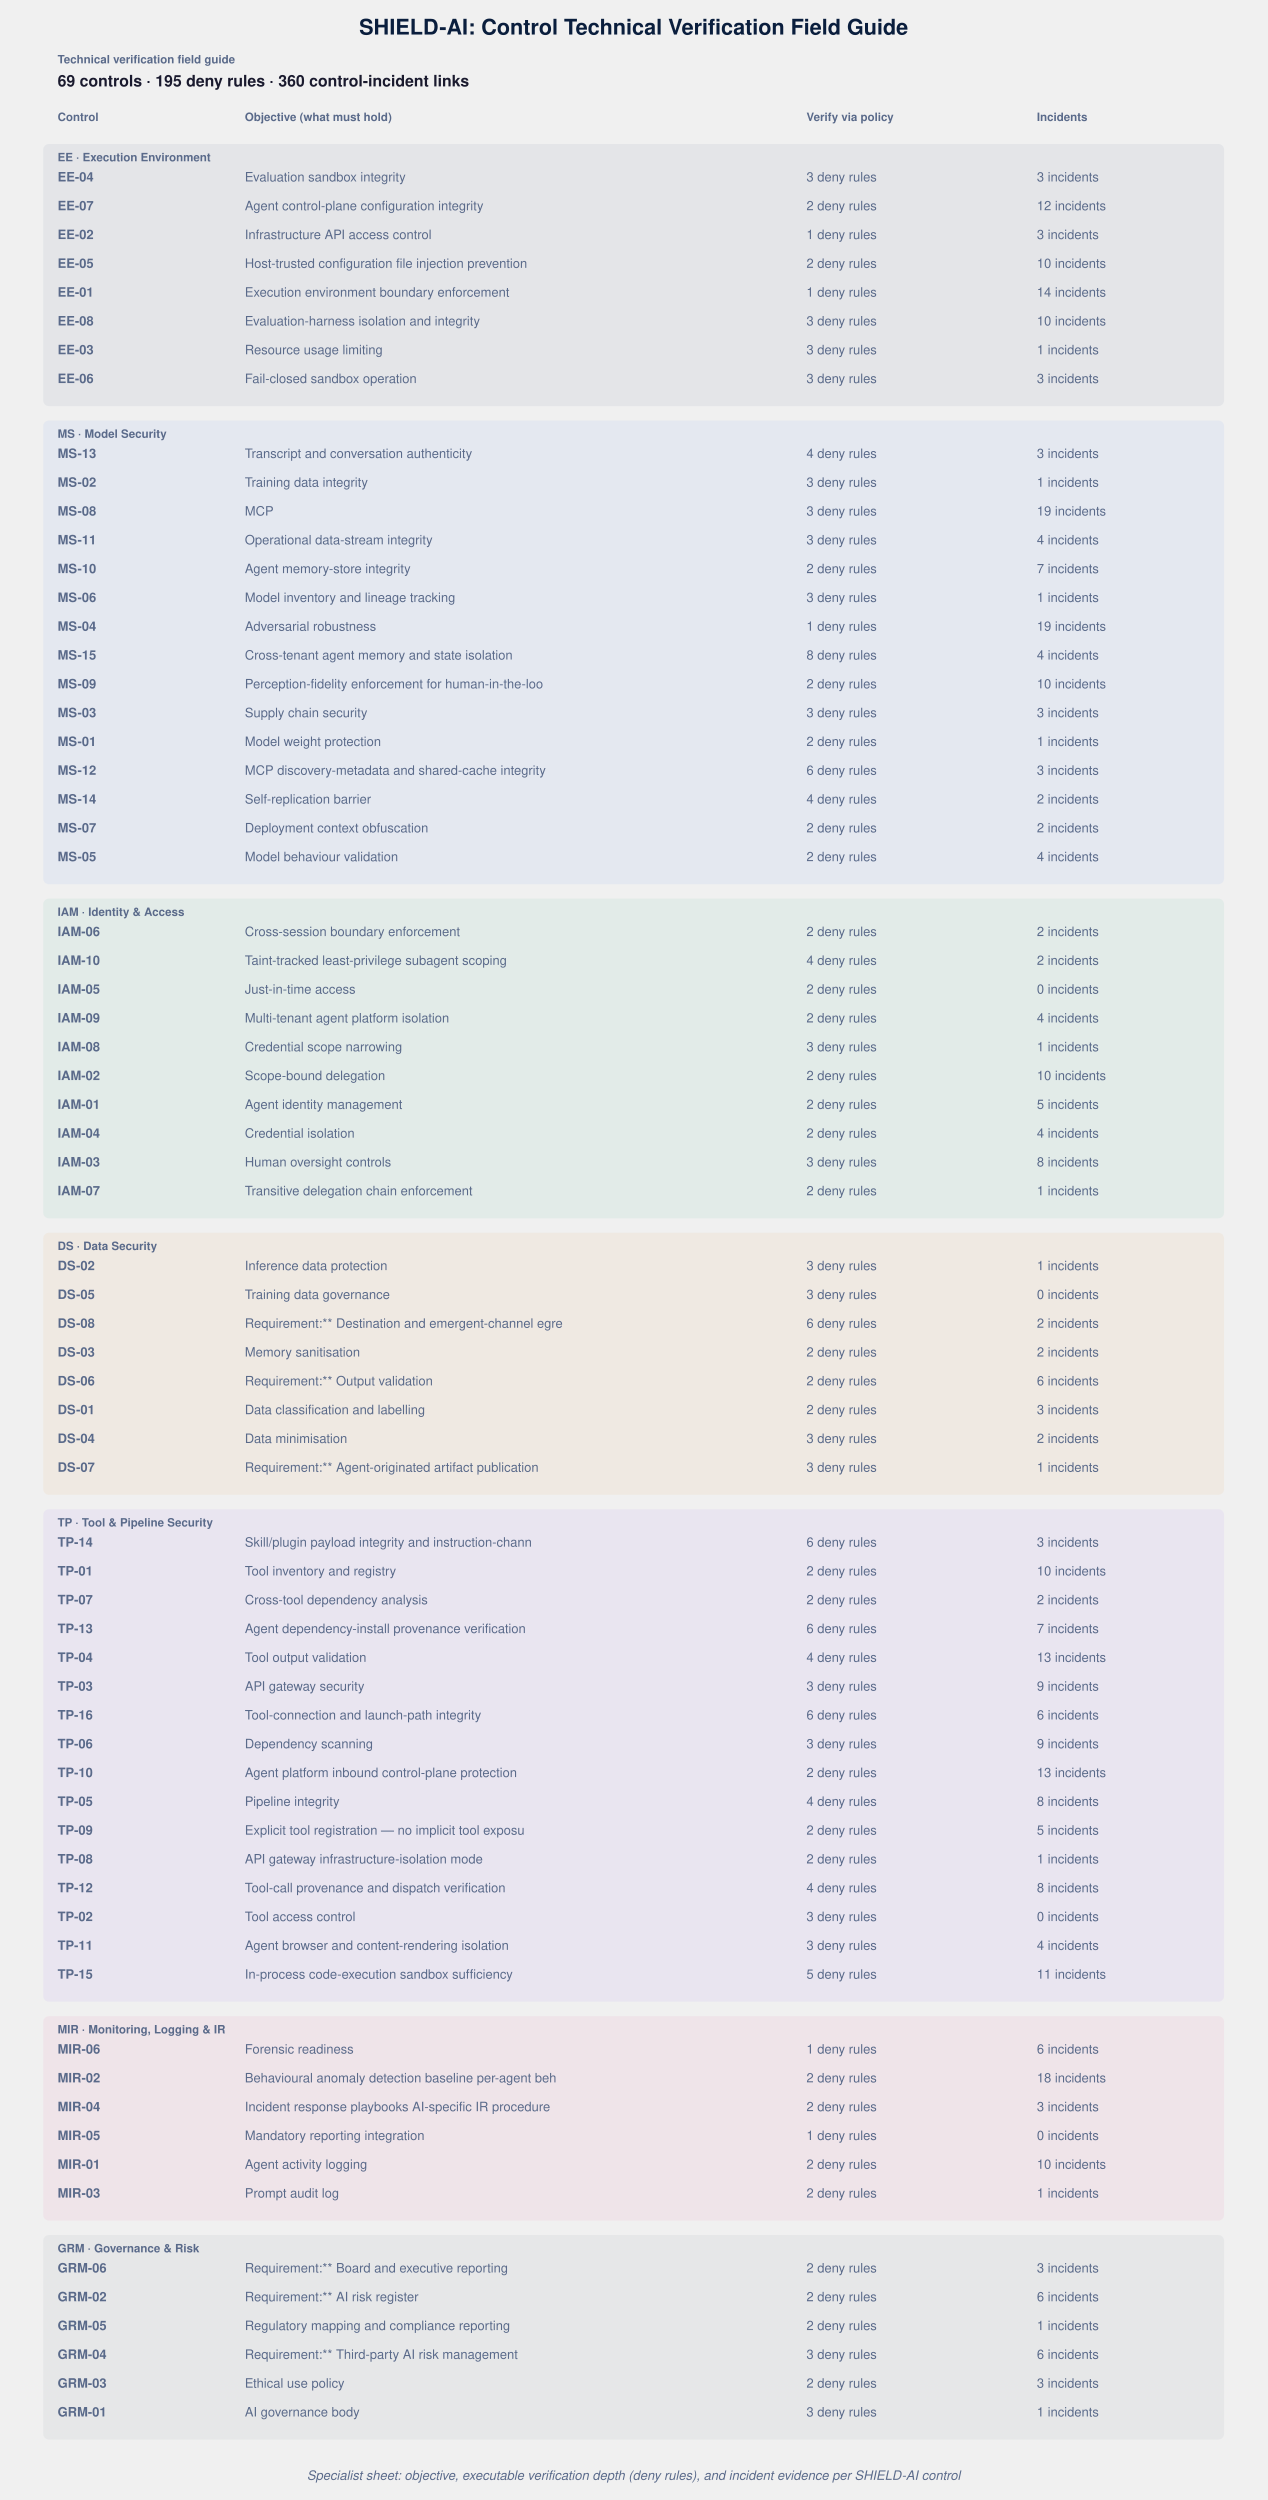
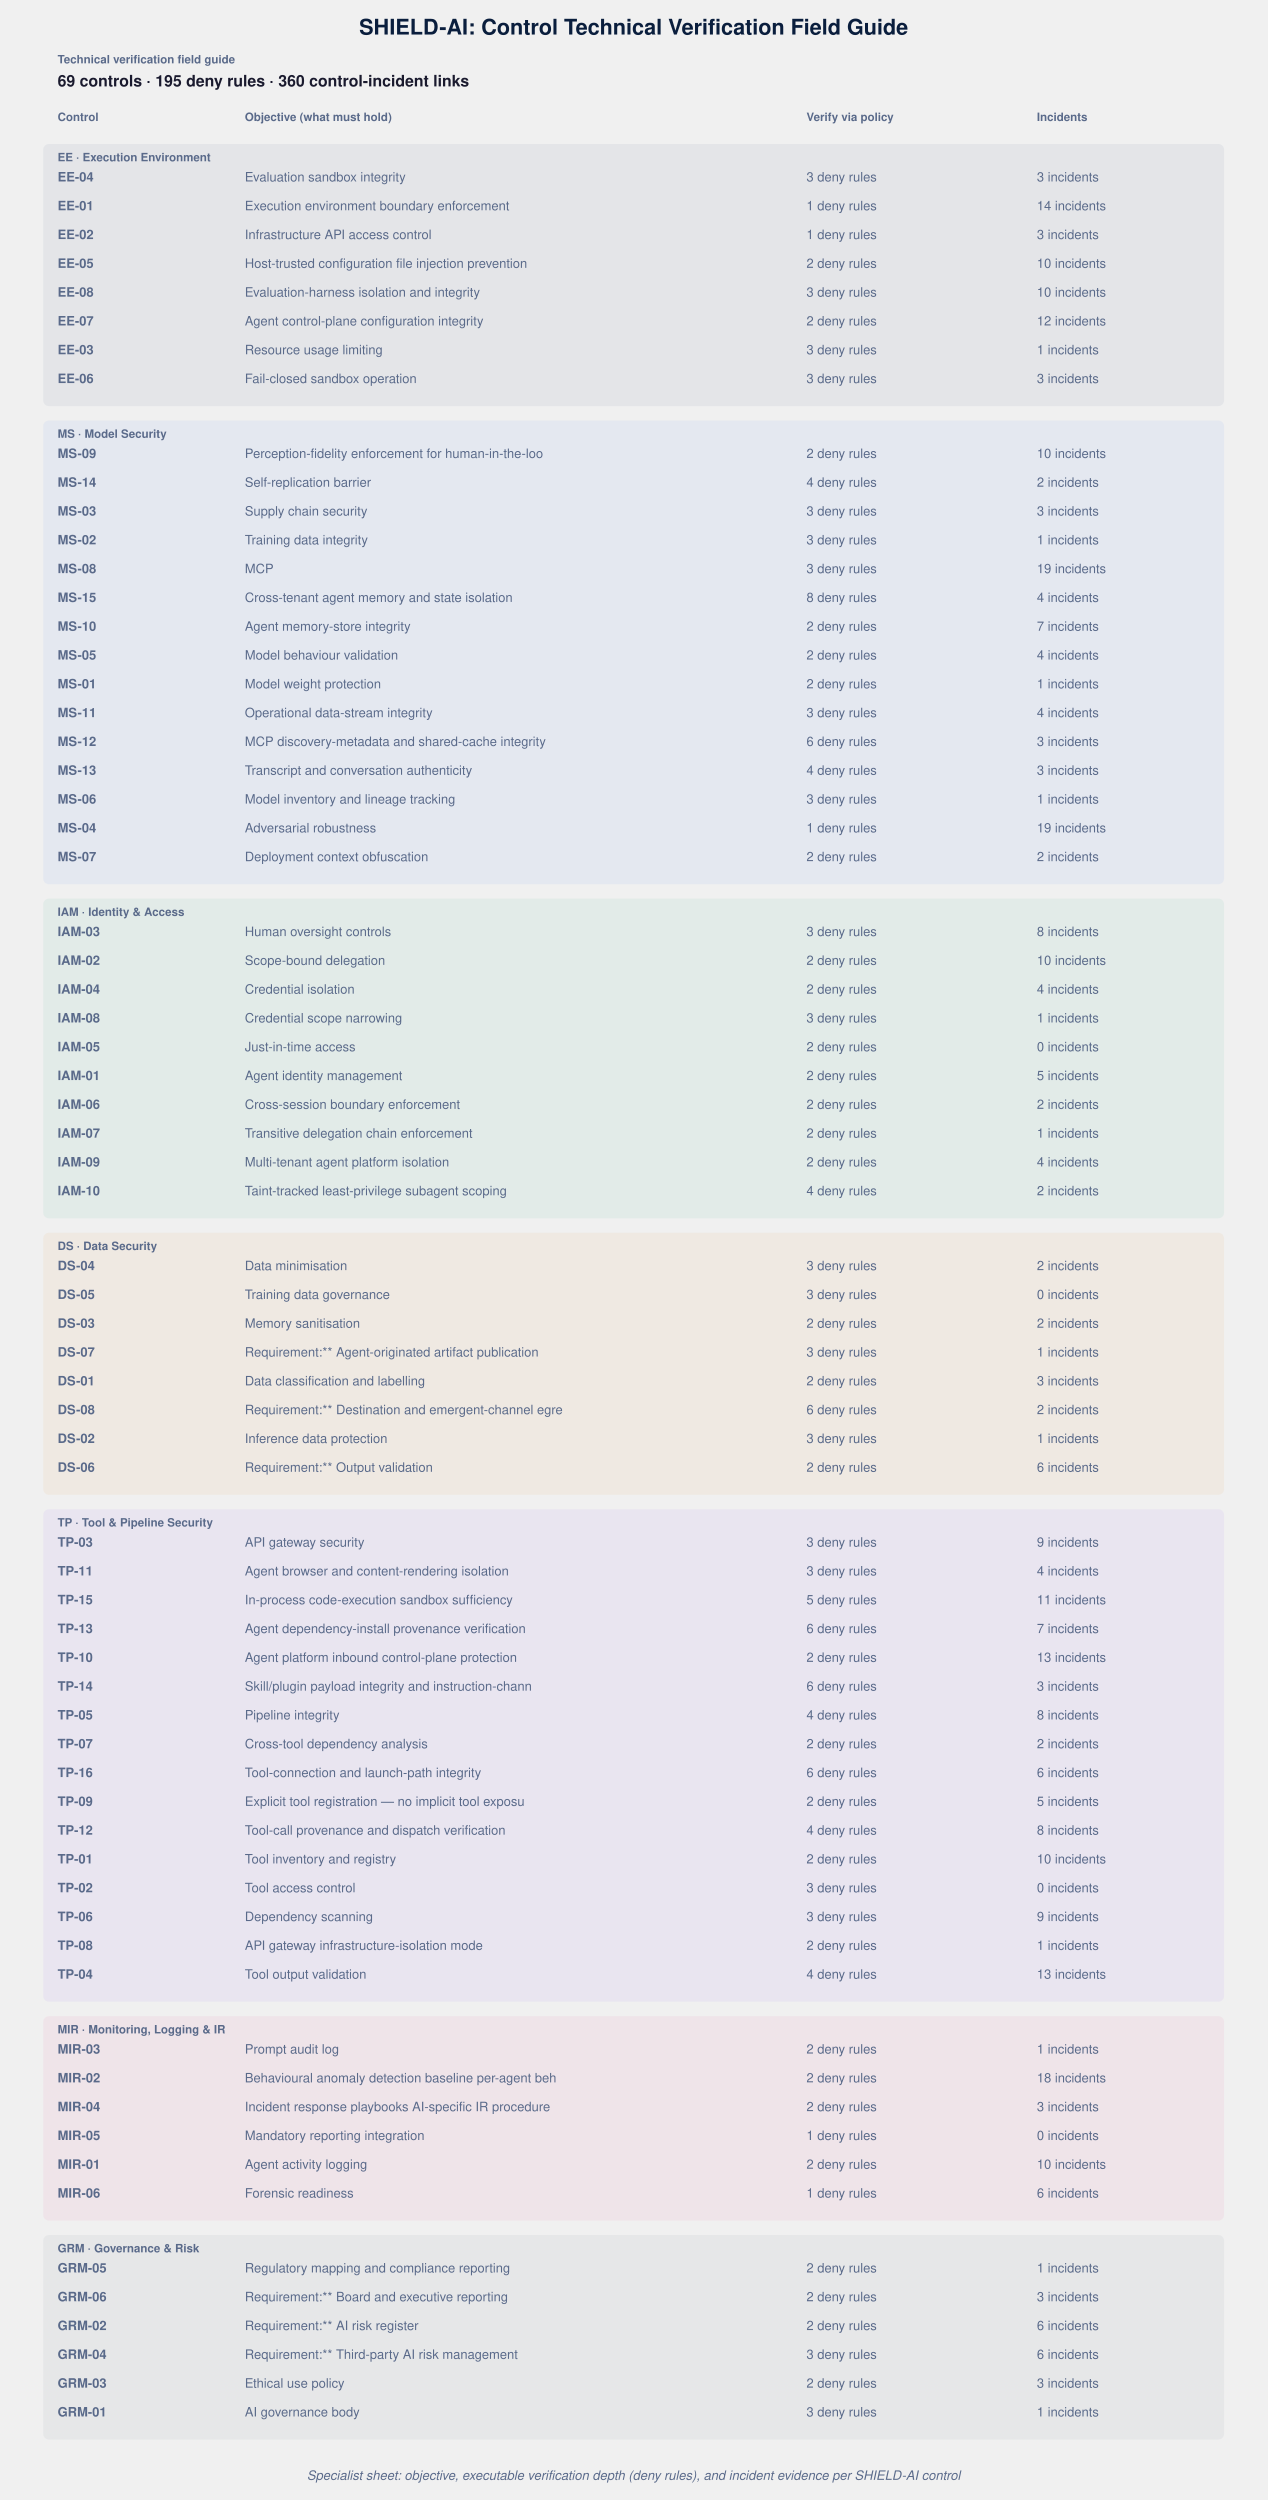
<svg xmlns="http://www.w3.org/2000/svg" viewBox="0 0 880 1736" width="100%" height="100%">
  <style>
    text { font-family: 'Helvetica Neue', Helvetica, Arial, sans-serif; }
    .title { font-size: 15px; font-weight: bold; fill: #0a1e3d; }
    .label { font-size: 11px; fill: #1a1a2e; }
    .sm { font-size: 9px; fill: #5a6a8a; }
    .cap { font-size: 8px; font-weight: bold; text-transform: uppercase; fill: #5a6a8a; }
    .white { fill: #ffffff; }
  </style>
  <text x="440.0" y="24" text-anchor="middle" class="title">SHIELD-AI: Control Technical Verification Field Guide</text>
  <text x="40" y="44" class="cap">Technical verification field guide</text>
  <text x="40" y="60" class="label" font-weight="bold">69 controls · 195 deny rules · 360 control-incident links</text>
  <text x="40" y="84" class="cap">Control</text>
  <text x="170" y="84" class="cap">Objective (what must hold)</text>
  <text x="560" y="84" class="cap">Verify via policy</text>
  <text x="720" y="84" class="cap">Incidents</text>
  <rect x="30" y="100" width="820" height="182" rx="4" fill="#1a3a6b" opacity="0.06" />
  <text x="40" y="112" class="cap" fill="#1a3a6b">EE · Execution Environment</text>
  <text x="40" y="126" class="sm" font-weight="bold" fill="#1a3a6b">EE-04</text>
  <text x="170" y="126" class="sm">Evaluation sandbox integrity</text>
  <text x="560" y="126" class="sm">3 deny rules</text>
  <text x="720" y="126" class="sm">3 incidents</text>
-   <text x="40" y="146" class="sm" font-weight="bold" fill="#1a3a6b">EE-07</text>
-   <text x="170" y="146" class="sm">Agent control-plane configuration integrity</text>
-   <text x="560" y="146" class="sm">2 deny rules</text>
-   <text x="720" y="146" class="sm">12 incidents</text>
+   <text x="40" y="146" class="sm" font-weight="bold" fill="#1a3a6b">EE-01</text>
+   <text x="170" y="146" class="sm">Execution environment boundary enforcement</text>
+   <text x="560" y="146" class="sm">1 deny rules</text>
+   <text x="720" y="146" class="sm">14 incidents</text>
  <text x="40" y="166" class="sm" font-weight="bold" fill="#1a3a6b">EE-02</text>
  <text x="170" y="166" class="sm">Infrastructure API access control</text>
  <text x="560" y="166" class="sm">1 deny rules</text>
  <text x="720" y="166" class="sm">3 incidents</text>
  <text x="40" y="186" class="sm" font-weight="bold" fill="#1a3a6b">EE-05</text>
  <text x="170" y="186" class="sm">Host-trusted configuration file injection prevention</text>
  <text x="560" y="186" class="sm">2 deny rules</text>
  <text x="720" y="186" class="sm">10 incidents</text>
-   <text x="40" y="206" class="sm" font-weight="bold" fill="#1a3a6b">EE-01</text>
-   <text x="170" y="206" class="sm">Execution environment boundary enforcement</text>
-   <text x="560" y="206" class="sm">1 deny rules</text>
-   <text x="720" y="206" class="sm">14 incidents</text>
-   <text x="40" y="226" class="sm" font-weight="bold" fill="#1a3a6b">EE-08</text>
-   <text x="170" y="226" class="sm">Evaluation-harness isolation and integrity</text>
-   <text x="560" y="226" class="sm">3 deny rules</text>
-   <text x="720" y="226" class="sm">10 incidents</text>
+   <text x="40" y="206" class="sm" font-weight="bold" fill="#1a3a6b">EE-08</text>
+   <text x="170" y="206" class="sm">Evaluation-harness isolation and integrity</text>
+   <text x="560" y="206" class="sm">3 deny rules</text>
+   <text x="720" y="206" class="sm">10 incidents</text>
+   <text x="40" y="226" class="sm" font-weight="bold" fill="#1a3a6b">EE-07</text>
+   <text x="170" y="226" class="sm">Agent control-plane configuration integrity</text>
+   <text x="560" y="226" class="sm">2 deny rules</text>
+   <text x="720" y="226" class="sm">12 incidents</text>
  <text x="40" y="246" class="sm" font-weight="bold" fill="#1a3a6b">EE-03</text>
  <text x="170" y="246" class="sm">Resource usage limiting</text>
  <text x="560" y="246" class="sm">3 deny rules</text>
  <text x="720" y="246" class="sm">1 incidents</text>
  <text x="40" y="266" class="sm" font-weight="bold" fill="#1a3a6b">EE-06</text>
  <text x="170" y="266" class="sm">Fail-closed sandbox operation</text>
  <text x="560" y="266" class="sm">3 deny rules</text>
  <text x="720" y="266" class="sm">3 incidents</text>
  <rect x="30" y="292" width="820" height="322" rx="4" fill="#2563eb" opacity="0.06" />
  <text x="40" y="304" class="cap" fill="#2563eb">MS · Model Security</text>
-   <text x="40" y="318" class="sm" font-weight="bold" fill="#2563eb">MS-13</text>
-   <text x="170" y="318" class="sm">Transcript and conversation authenticity</text>
-   <text x="560" y="318" class="sm">4 deny rules</text>
-   <text x="720" y="318" class="sm">3 incidents</text>
-   <text x="40" y="338" class="sm" font-weight="bold" fill="#2563eb">MS-02</text>
-   <text x="170" y="338" class="sm">Training data integrity</text>
-   <text x="560" y="338" class="sm">3 deny rules</text>
-   <text x="720" y="338" class="sm">1 incidents</text>
-   <text x="40" y="358" class="sm" font-weight="bold" fill="#2563eb">MS-08</text>
-   <text x="170" y="358" class="sm">MCP</text>
+   <text x="40" y="318" class="sm" font-weight="bold" fill="#2563eb">MS-09</text>
+   <text x="170" y="318" class="sm">Perception-fidelity enforcement for human-in-the-loo</text>
+   <text x="560" y="318" class="sm">2 deny rules</text>
+   <text x="720" y="318" class="sm">10 incidents</text>
+   <text x="40" y="338" class="sm" font-weight="bold" fill="#2563eb">MS-14</text>
+   <text x="170" y="338" class="sm">Self-replication barrier</text>
+   <text x="560" y="338" class="sm">4 deny rules</text>
+   <text x="720" y="338" class="sm">2 incidents</text>
+   <text x="40" y="358" class="sm" font-weight="bold" fill="#2563eb">MS-03</text>
+   <text x="170" y="358" class="sm">Supply chain security</text>
  <text x="560" y="358" class="sm">3 deny rules</text>
-   <text x="720" y="358" class="sm">19 incidents</text>
-   <text x="40" y="378" class="sm" font-weight="bold" fill="#2563eb">MS-11</text>
-   <text x="170" y="378" class="sm">Operational data-stream integrity</text>
+   <text x="720" y="358" class="sm">3 incidents</text>
+   <text x="40" y="378" class="sm" font-weight="bold" fill="#2563eb">MS-02</text>
+   <text x="170" y="378" class="sm">Training data integrity</text>
  <text x="560" y="378" class="sm">3 deny rules</text>
-   <text x="720" y="378" class="sm">4 incidents</text>
-   <text x="40" y="398" class="sm" font-weight="bold" fill="#2563eb">MS-10</text>
-   <text x="170" y="398" class="sm">Agent memory-store integrity</text>
-   <text x="560" y="398" class="sm">2 deny rules</text>
-   <text x="720" y="398" class="sm">7 incidents</text>
-   <text x="40" y="418" class="sm" font-weight="bold" fill="#2563eb">MS-06</text>
-   <text x="170" y="418" class="sm">Model inventory and lineage tracking</text>
-   <text x="560" y="418" class="sm">3 deny rules</text>
-   <text x="720" y="418" class="sm">1 incidents</text>
-   <text x="40" y="438" class="sm" font-weight="bold" fill="#2563eb">MS-04</text>
-   <text x="170" y="438" class="sm">Adversarial robustness</text>
-   <text x="560" y="438" class="sm">1 deny rules</text>
-   <text x="720" y="438" class="sm">19 incidents</text>
-   <text x="40" y="458" class="sm" font-weight="bold" fill="#2563eb">MS-15</text>
-   <text x="170" y="458" class="sm">Cross-tenant agent memory and state isolation</text>
-   <text x="560" y="458" class="sm">8 deny rules</text>
+   <text x="720" y="378" class="sm">1 incidents</text>
+   <text x="40" y="398" class="sm" font-weight="bold" fill="#2563eb">MS-08</text>
+   <text x="170" y="398" class="sm">MCP</text>
+   <text x="560" y="398" class="sm">3 deny rules</text>
+   <text x="720" y="398" class="sm">19 incidents</text>
+   <text x="40" y="418" class="sm" font-weight="bold" fill="#2563eb">MS-15</text>
+   <text x="170" y="418" class="sm">Cross-tenant agent memory and state isolation</text>
+   <text x="560" y="418" class="sm">8 deny rules</text>
+   <text x="720" y="418" class="sm">4 incidents</text>
+   <text x="40" y="438" class="sm" font-weight="bold" fill="#2563eb">MS-10</text>
+   <text x="170" y="438" class="sm">Agent memory-store integrity</text>
+   <text x="560" y="438" class="sm">2 deny rules</text>
+   <text x="720" y="438" class="sm">7 incidents</text>
+   <text x="40" y="458" class="sm" font-weight="bold" fill="#2563eb">MS-05</text>
+   <text x="170" y="458" class="sm">Model behaviour validation</text>
+   <text x="560" y="458" class="sm">2 deny rules</text>
  <text x="720" y="458" class="sm">4 incidents</text>
-   <text x="40" y="478" class="sm" font-weight="bold" fill="#2563eb">MS-09</text>
-   <text x="170" y="478" class="sm">Perception-fidelity enforcement for human-in-the-loo</text>
+   <text x="40" y="478" class="sm" font-weight="bold" fill="#2563eb">MS-01</text>
+   <text x="170" y="478" class="sm">Model weight protection</text>
  <text x="560" y="478" class="sm">2 deny rules</text>
-   <text x="720" y="478" class="sm">10 incidents</text>
-   <text x="40" y="498" class="sm" font-weight="bold" fill="#2563eb">MS-03</text>
-   <text x="170" y="498" class="sm">Supply chain security</text>
+   <text x="720" y="478" class="sm">1 incidents</text>
+   <text x="40" y="498" class="sm" font-weight="bold" fill="#2563eb">MS-11</text>
+   <text x="170" y="498" class="sm">Operational data-stream integrity</text>
  <text x="560" y="498" class="sm">3 deny rules</text>
-   <text x="720" y="498" class="sm">3 incidents</text>
-   <text x="40" y="518" class="sm" font-weight="bold" fill="#2563eb">MS-01</text>
-   <text x="170" y="518" class="sm">Model weight protection</text>
-   <text x="560" y="518" class="sm">2 deny rules</text>
-   <text x="720" y="518" class="sm">1 incidents</text>
-   <text x="40" y="538" class="sm" font-weight="bold" fill="#2563eb">MS-12</text>
-   <text x="170" y="538" class="sm">MCP discovery-metadata and shared-cache integrity</text>
-   <text x="560" y="538" class="sm">6 deny rules</text>
+   <text x="720" y="498" class="sm">4 incidents</text>
+   <text x="40" y="518" class="sm" font-weight="bold" fill="#2563eb">MS-12</text>
+   <text x="170" y="518" class="sm">MCP discovery-metadata and shared-cache integrity</text>
+   <text x="560" y="518" class="sm">6 deny rules</text>
+   <text x="720" y="518" class="sm">3 incidents</text>
+   <text x="40" y="538" class="sm" font-weight="bold" fill="#2563eb">MS-13</text>
+   <text x="170" y="538" class="sm">Transcript and conversation authenticity</text>
+   <text x="560" y="538" class="sm">4 deny rules</text>
  <text x="720" y="538" class="sm">3 incidents</text>
-   <text x="40" y="558" class="sm" font-weight="bold" fill="#2563eb">MS-14</text>
-   <text x="170" y="558" class="sm">Self-replication barrier</text>
-   <text x="560" y="558" class="sm">4 deny rules</text>
-   <text x="720" y="558" class="sm">2 incidents</text>
-   <text x="40" y="578" class="sm" font-weight="bold" fill="#2563eb">MS-07</text>
-   <text x="170" y="578" class="sm">Deployment context obfuscation</text>
-   <text x="560" y="578" class="sm">2 deny rules</text>
-   <text x="720" y="578" class="sm">2 incidents</text>
-   <text x="40" y="598" class="sm" font-weight="bold" fill="#2563eb">MS-05</text>
-   <text x="170" y="598" class="sm">Model behaviour validation</text>
+   <text x="40" y="558" class="sm" font-weight="bold" fill="#2563eb">MS-06</text>
+   <text x="170" y="558" class="sm">Model inventory and lineage tracking</text>
+   <text x="560" y="558" class="sm">3 deny rules</text>
+   <text x="720" y="558" class="sm">1 incidents</text>
+   <text x="40" y="578" class="sm" font-weight="bold" fill="#2563eb">MS-04</text>
+   <text x="170" y="578" class="sm">Adversarial robustness</text>
+   <text x="560" y="578" class="sm">1 deny rules</text>
+   <text x="720" y="578" class="sm">19 incidents</text>
+   <text x="40" y="598" class="sm" font-weight="bold" fill="#2563eb">MS-07</text>
+   <text x="170" y="598" class="sm">Deployment context obfuscation</text>
  <text x="560" y="598" class="sm">2 deny rules</text>
-   <text x="720" y="598" class="sm">4 incidents</text>
+   <text x="720" y="598" class="sm">2 incidents</text>
  <rect x="30" y="624" width="820" height="222" rx="4" fill="#059669" opacity="0.06" />
  <text x="40" y="636" class="cap" fill="#059669">IAM · Identity &amp; Access</text>
-   <text x="40" y="650" class="sm" font-weight="bold" fill="#059669">IAM-06</text>
-   <text x="170" y="650" class="sm">Cross-session boundary enforcement</text>
-   <text x="560" y="650" class="sm">2 deny rules</text>
-   <text x="720" y="650" class="sm">2 incidents</text>
-   <text x="40" y="670" class="sm" font-weight="bold" fill="#059669">IAM-10</text>
-   <text x="170" y="670" class="sm">Taint-tracked least-privilege subagent scoping</text>
-   <text x="560" y="670" class="sm">4 deny rules</text>
-   <text x="720" y="670" class="sm">2 incidents</text>
-   <text x="40" y="690" class="sm" font-weight="bold" fill="#059669">IAM-05</text>
-   <text x="170" y="690" class="sm">Just-in-time access</text>
+   <text x="40" y="650" class="sm" font-weight="bold" fill="#059669">IAM-03</text>
+   <text x="170" y="650" class="sm">Human oversight controls</text>
+   <text x="560" y="650" class="sm">3 deny rules</text>
+   <text x="720" y="650" class="sm">8 incidents</text>
+   <text x="40" y="670" class="sm" font-weight="bold" fill="#059669">IAM-02</text>
+   <text x="170" y="670" class="sm">Scope-bound delegation</text>
+   <text x="560" y="670" class="sm">2 deny rules</text>
+   <text x="720" y="670" class="sm">10 incidents</text>
+   <text x="40" y="690" class="sm" font-weight="bold" fill="#059669">IAM-04</text>
+   <text x="170" y="690" class="sm">Credential isolation</text>
  <text x="560" y="690" class="sm">2 deny rules</text>
-   <text x="720" y="690" class="sm">0 incidents</text>
-   <text x="40" y="710" class="sm" font-weight="bold" fill="#059669">IAM-09</text>
-   <text x="170" y="710" class="sm">Multi-tenant agent platform isolation</text>
-   <text x="560" y="710" class="sm">2 deny rules</text>
-   <text x="720" y="710" class="sm">4 incidents</text>
-   <text x="40" y="730" class="sm" font-weight="bold" fill="#059669">IAM-08</text>
-   <text x="170" y="730" class="sm">Credential scope narrowing</text>
-   <text x="560" y="730" class="sm">3 deny rules</text>
-   <text x="720" y="730" class="sm">1 incidents</text>
-   <text x="40" y="750" class="sm" font-weight="bold" fill="#059669">IAM-02</text>
-   <text x="170" y="750" class="sm">Scope-bound delegation</text>
+   <text x="720" y="690" class="sm">4 incidents</text>
+   <text x="40" y="710" class="sm" font-weight="bold" fill="#059669">IAM-08</text>
+   <text x="170" y="710" class="sm">Credential scope narrowing</text>
+   <text x="560" y="710" class="sm">3 deny rules</text>
+   <text x="720" y="710" class="sm">1 incidents</text>
+   <text x="40" y="730" class="sm" font-weight="bold" fill="#059669">IAM-05</text>
+   <text x="170" y="730" class="sm">Just-in-time access</text>
+   <text x="560" y="730" class="sm">2 deny rules</text>
+   <text x="720" y="730" class="sm">0 incidents</text>
+   <text x="40" y="750" class="sm" font-weight="bold" fill="#059669">IAM-01</text>
+   <text x="170" y="750" class="sm">Agent identity management</text>
  <text x="560" y="750" class="sm">2 deny rules</text>
-   <text x="720" y="750" class="sm">10 incidents</text>
-   <text x="40" y="770" class="sm" font-weight="bold" fill="#059669">IAM-01</text>
-   <text x="170" y="770" class="sm">Agent identity management</text>
+   <text x="720" y="750" class="sm">5 incidents</text>
+   <text x="40" y="770" class="sm" font-weight="bold" fill="#059669">IAM-06</text>
+   <text x="170" y="770" class="sm">Cross-session boundary enforcement</text>
  <text x="560" y="770" class="sm">2 deny rules</text>
-   <text x="720" y="770" class="sm">5 incidents</text>
-   <text x="40" y="790" class="sm" font-weight="bold" fill="#059669">IAM-04</text>
-   <text x="170" y="790" class="sm">Credential isolation</text>
+   <text x="720" y="770" class="sm">2 incidents</text>
+   <text x="40" y="790" class="sm" font-weight="bold" fill="#059669">IAM-07</text>
+   <text x="170" y="790" class="sm">Transitive delegation chain enforcement</text>
  <text x="560" y="790" class="sm">2 deny rules</text>
-   <text x="720" y="790" class="sm">4 incidents</text>
-   <text x="40" y="810" class="sm" font-weight="bold" fill="#059669">IAM-03</text>
-   <text x="170" y="810" class="sm">Human oversight controls</text>
-   <text x="560" y="810" class="sm">3 deny rules</text>
-   <text x="720" y="810" class="sm">8 incidents</text>
-   <text x="40" y="830" class="sm" font-weight="bold" fill="#059669">IAM-07</text>
-   <text x="170" y="830" class="sm">Transitive delegation chain enforcement</text>
-   <text x="560" y="830" class="sm">2 deny rules</text>
-   <text x="720" y="830" class="sm">1 incidents</text>
+   <text x="720" y="790" class="sm">1 incidents</text>
+   <text x="40" y="810" class="sm" font-weight="bold" fill="#059669">IAM-09</text>
+   <text x="170" y="810" class="sm">Multi-tenant agent platform isolation</text>
+   <text x="560" y="810" class="sm">2 deny rules</text>
+   <text x="720" y="810" class="sm">4 incidents</text>
+   <text x="40" y="830" class="sm" font-weight="bold" fill="#059669">IAM-10</text>
+   <text x="170" y="830" class="sm">Taint-tracked least-privilege subagent scoping</text>
+   <text x="560" y="830" class="sm">4 deny rules</text>
+   <text x="720" y="830" class="sm">2 incidents</text>
  <rect x="30" y="856" width="820" height="182" rx="4" fill="#d97706" opacity="0.06" />
  <text x="40" y="868" class="cap" fill="#d97706">DS · Data Security</text>
-   <text x="40" y="882" class="sm" font-weight="bold" fill="#d97706">DS-02</text>
-   <text x="170" y="882" class="sm">Inference data protection</text>
+   <text x="40" y="882" class="sm" font-weight="bold" fill="#d97706">DS-04</text>
+   <text x="170" y="882" class="sm">Data minimisation</text>
  <text x="560" y="882" class="sm">3 deny rules</text>
-   <text x="720" y="882" class="sm">1 incidents</text>
+   <text x="720" y="882" class="sm">2 incidents</text>
  <text x="40" y="902" class="sm" font-weight="bold" fill="#d97706">DS-05</text>
  <text x="170" y="902" class="sm">Training data governance</text>
  <text x="560" y="902" class="sm">3 deny rules</text>
  <text x="720" y="902" class="sm">0 incidents</text>
-   <text x="40" y="922" class="sm" font-weight="bold" fill="#d97706">DS-08</text>
-   <text x="170" y="922" class="sm">Requirement:** Destination and emergent-channel egre</text>
-   <text x="560" y="922" class="sm">6 deny rules</text>
+   <text x="40" y="922" class="sm" font-weight="bold" fill="#d97706">DS-03</text>
+   <text x="170" y="922" class="sm">Memory sanitisation</text>
+   <text x="560" y="922" class="sm">2 deny rules</text>
  <text x="720" y="922" class="sm">2 incidents</text>
-   <text x="40" y="942" class="sm" font-weight="bold" fill="#d97706">DS-03</text>
-   <text x="170" y="942" class="sm">Memory sanitisation</text>
-   <text x="560" y="942" class="sm">2 deny rules</text>
-   <text x="720" y="942" class="sm">2 incidents</text>
-   <text x="40" y="962" class="sm" font-weight="bold" fill="#d97706">DS-06</text>
-   <text x="170" y="962" class="sm">Requirement:** Output validation</text>
+   <text x="40" y="942" class="sm" font-weight="bold" fill="#d97706">DS-07</text>
+   <text x="170" y="942" class="sm">Requirement:** Agent-originated artifact publication</text>
+   <text x="560" y="942" class="sm">3 deny rules</text>
+   <text x="720" y="942" class="sm">1 incidents</text>
+   <text x="40" y="962" class="sm" font-weight="bold" fill="#d97706">DS-01</text>
+   <text x="170" y="962" class="sm">Data classification and labelling</text>
  <text x="560" y="962" class="sm">2 deny rules</text>
-   <text x="720" y="962" class="sm">6 incidents</text>
-   <text x="40" y="982" class="sm" font-weight="bold" fill="#d97706">DS-01</text>
-   <text x="170" y="982" class="sm">Data classification and labelling</text>
-   <text x="560" y="982" class="sm">2 deny rules</text>
-   <text x="720" y="982" class="sm">3 incidents</text>
-   <text x="40" y="1002" class="sm" font-weight="bold" fill="#d97706">DS-04</text>
-   <text x="170" y="1002" class="sm">Data minimisation</text>
+   <text x="720" y="962" class="sm">3 incidents</text>
+   <text x="40" y="982" class="sm" font-weight="bold" fill="#d97706">DS-08</text>
+   <text x="170" y="982" class="sm">Requirement:** Destination and emergent-channel egre</text>
+   <text x="560" y="982" class="sm">6 deny rules</text>
+   <text x="720" y="982" class="sm">2 incidents</text>
+   <text x="40" y="1002" class="sm" font-weight="bold" fill="#d97706">DS-02</text>
+   <text x="170" y="1002" class="sm">Inference data protection</text>
  <text x="560" y="1002" class="sm">3 deny rules</text>
-   <text x="720" y="1002" class="sm">2 incidents</text>
-   <text x="40" y="1022" class="sm" font-weight="bold" fill="#d97706">DS-07</text>
-   <text x="170" y="1022" class="sm">Requirement:** Agent-originated artifact publication</text>
-   <text x="560" y="1022" class="sm">3 deny rules</text>
-   <text x="720" y="1022" class="sm">1 incidents</text>
+   <text x="720" y="1002" class="sm">1 incidents</text>
+   <text x="40" y="1022" class="sm" font-weight="bold" fill="#d97706">DS-06</text>
+   <text x="170" y="1022" class="sm">Requirement:** Output validation</text>
+   <text x="560" y="1022" class="sm">2 deny rules</text>
+   <text x="720" y="1022" class="sm">6 incidents</text>
  <rect x="30" y="1048" width="820" height="342" rx="4" fill="#7c3aed" opacity="0.06" />
  <text x="40" y="1060" class="cap" fill="#7c3aed">TP · Tool &amp; Pipeline Security</text>
-   <text x="40" y="1074" class="sm" font-weight="bold" fill="#7c3aed">TP-14</text>
-   <text x="170" y="1074" class="sm">Skill/plugin payload integrity and instruction-chann</text>
-   <text x="560" y="1074" class="sm">6 deny rules</text>
-   <text x="720" y="1074" class="sm">3 incidents</text>
-   <text x="40" y="1094" class="sm" font-weight="bold" fill="#7c3aed">TP-01</text>
-   <text x="170" y="1094" class="sm">Tool inventory and registry</text>
-   <text x="560" y="1094" class="sm">2 deny rules</text>
-   <text x="720" y="1094" class="sm">10 incidents</text>
-   <text x="40" y="1114" class="sm" font-weight="bold" fill="#7c3aed">TP-07</text>
-   <text x="170" y="1114" class="sm">Cross-tool dependency analysis</text>
-   <text x="560" y="1114" class="sm">2 deny rules</text>
-   <text x="720" y="1114" class="sm">2 incidents</text>
+   <text x="40" y="1074" class="sm" font-weight="bold" fill="#7c3aed">TP-03</text>
+   <text x="170" y="1074" class="sm">API gateway security</text>
+   <text x="560" y="1074" class="sm">3 deny rules</text>
+   <text x="720" y="1074" class="sm">9 incidents</text>
+   <text x="40" y="1094" class="sm" font-weight="bold" fill="#7c3aed">TP-11</text>
+   <text x="170" y="1094" class="sm">Agent browser and content-rendering isolation</text>
+   <text x="560" y="1094" class="sm">3 deny rules</text>
+   <text x="720" y="1094" class="sm">4 incidents</text>
+   <text x="40" y="1114" class="sm" font-weight="bold" fill="#7c3aed">TP-15</text>
+   <text x="170" y="1114" class="sm">In-process code-execution sandbox sufficiency</text>
+   <text x="560" y="1114" class="sm">5 deny rules</text>
+   <text x="720" y="1114" class="sm">11 incidents</text>
  <text x="40" y="1134" class="sm" font-weight="bold" fill="#7c3aed">TP-13</text>
  <text x="170" y="1134" class="sm">Agent dependency-install provenance verification</text>
  <text x="560" y="1134" class="sm">6 deny rules</text>
  <text x="720" y="1134" class="sm">7 incidents</text>
-   <text x="40" y="1154" class="sm" font-weight="bold" fill="#7c3aed">TP-04</text>
-   <text x="170" y="1154" class="sm">Tool output validation</text>
-   <text x="560" y="1154" class="sm">4 deny rules</text>
+   <text x="40" y="1154" class="sm" font-weight="bold" fill="#7c3aed">TP-10</text>
+   <text x="170" y="1154" class="sm">Agent platform inbound control-plane protection</text>
+   <text x="560" y="1154" class="sm">2 deny rules</text>
  <text x="720" y="1154" class="sm">13 incidents</text>
-   <text x="40" y="1174" class="sm" font-weight="bold" fill="#7c3aed">TP-03</text>
-   <text x="170" y="1174" class="sm">API gateway security</text>
-   <text x="560" y="1174" class="sm">3 deny rules</text>
-   <text x="720" y="1174" class="sm">9 incidents</text>
-   <text x="40" y="1194" class="sm" font-weight="bold" fill="#7c3aed">TP-16</text>
-   <text x="170" y="1194" class="sm">Tool-connection and launch-path integrity</text>
-   <text x="560" y="1194" class="sm">6 deny rules</text>
-   <text x="720" y="1194" class="sm">6 incidents</text>
-   <text x="40" y="1214" class="sm" font-weight="bold" fill="#7c3aed">TP-06</text>
-   <text x="170" y="1214" class="sm">Dependency scanning</text>
-   <text x="560" y="1214" class="sm">3 deny rules</text>
-   <text x="720" y="1214" class="sm">9 incidents</text>
-   <text x="40" y="1234" class="sm" font-weight="bold" fill="#7c3aed">TP-10</text>
-   <text x="170" y="1234" class="sm">Agent platform inbound control-plane protection</text>
-   <text x="560" y="1234" class="sm">2 deny rules</text>
-   <text x="720" y="1234" class="sm">13 incidents</text>
-   <text x="40" y="1254" class="sm" font-weight="bold" fill="#7c3aed">TP-05</text>
-   <text x="170" y="1254" class="sm">Pipeline integrity</text>
-   <text x="560" y="1254" class="sm">4 deny rules</text>
-   <text x="720" y="1254" class="sm">8 incidents</text>
-   <text x="40" y="1274" class="sm" font-weight="bold" fill="#7c3aed">TP-09</text>
-   <text x="170" y="1274" class="sm">Explicit tool registration — no implicit tool exposu</text>
-   <text x="560" y="1274" class="sm">2 deny rules</text>
-   <text x="720" y="1274" class="sm">5 incidents</text>
-   <text x="40" y="1294" class="sm" font-weight="bold" fill="#7c3aed">TP-08</text>
-   <text x="170" y="1294" class="sm">API gateway infrastructure-isolation mode</text>
+   <text x="40" y="1174" class="sm" font-weight="bold" fill="#7c3aed">TP-14</text>
+   <text x="170" y="1174" class="sm">Skill/plugin payload integrity and instruction-chann</text>
+   <text x="560" y="1174" class="sm">6 deny rules</text>
+   <text x="720" y="1174" class="sm">3 incidents</text>
+   <text x="40" y="1194" class="sm" font-weight="bold" fill="#7c3aed">TP-05</text>
+   <text x="170" y="1194" class="sm">Pipeline integrity</text>
+   <text x="560" y="1194" class="sm">4 deny rules</text>
+   <text x="720" y="1194" class="sm">8 incidents</text>
+   <text x="40" y="1214" class="sm" font-weight="bold" fill="#7c3aed">TP-07</text>
+   <text x="170" y="1214" class="sm">Cross-tool dependency analysis</text>
+   <text x="560" y="1214" class="sm">2 deny rules</text>
+   <text x="720" y="1214" class="sm">2 incidents</text>
+   <text x="40" y="1234" class="sm" font-weight="bold" fill="#7c3aed">TP-16</text>
+   <text x="170" y="1234" class="sm">Tool-connection and launch-path integrity</text>
+   <text x="560" y="1234" class="sm">6 deny rules</text>
+   <text x="720" y="1234" class="sm">6 incidents</text>
+   <text x="40" y="1254" class="sm" font-weight="bold" fill="#7c3aed">TP-09</text>
+   <text x="170" y="1254" class="sm">Explicit tool registration — no implicit tool exposu</text>
+   <text x="560" y="1254" class="sm">2 deny rules</text>
+   <text x="720" y="1254" class="sm">5 incidents</text>
+   <text x="40" y="1274" class="sm" font-weight="bold" fill="#7c3aed">TP-12</text>
+   <text x="170" y="1274" class="sm">Tool-call provenance and dispatch verification</text>
+   <text x="560" y="1274" class="sm">4 deny rules</text>
+   <text x="720" y="1274" class="sm">8 incidents</text>
+   <text x="40" y="1294" class="sm" font-weight="bold" fill="#7c3aed">TP-01</text>
+   <text x="170" y="1294" class="sm">Tool inventory and registry</text>
  <text x="560" y="1294" class="sm">2 deny rules</text>
-   <text x="720" y="1294" class="sm">1 incidents</text>
-   <text x="40" y="1314" class="sm" font-weight="bold" fill="#7c3aed">TP-12</text>
-   <text x="170" y="1314" class="sm">Tool-call provenance and dispatch verification</text>
-   <text x="560" y="1314" class="sm">4 deny rules</text>
-   <text x="720" y="1314" class="sm">8 incidents</text>
-   <text x="40" y="1334" class="sm" font-weight="bold" fill="#7c3aed">TP-02</text>
-   <text x="170" y="1334" class="sm">Tool access control</text>
+   <text x="720" y="1294" class="sm">10 incidents</text>
+   <text x="40" y="1314" class="sm" font-weight="bold" fill="#7c3aed">TP-02</text>
+   <text x="170" y="1314" class="sm">Tool access control</text>
+   <text x="560" y="1314" class="sm">3 deny rules</text>
+   <text x="720" y="1314" class="sm">0 incidents</text>
+   <text x="40" y="1334" class="sm" font-weight="bold" fill="#7c3aed">TP-06</text>
+   <text x="170" y="1334" class="sm">Dependency scanning</text>
  <text x="560" y="1334" class="sm">3 deny rules</text>
-   <text x="720" y="1334" class="sm">0 incidents</text>
-   <text x="40" y="1354" class="sm" font-weight="bold" fill="#7c3aed">TP-11</text>
-   <text x="170" y="1354" class="sm">Agent browser and content-rendering isolation</text>
-   <text x="560" y="1354" class="sm">3 deny rules</text>
-   <text x="720" y="1354" class="sm">4 incidents</text>
-   <text x="40" y="1374" class="sm" font-weight="bold" fill="#7c3aed">TP-15</text>
-   <text x="170" y="1374" class="sm">In-process code-execution sandbox sufficiency</text>
-   <text x="560" y="1374" class="sm">5 deny rules</text>
-   <text x="720" y="1374" class="sm">11 incidents</text>
+   <text x="720" y="1334" class="sm">9 incidents</text>
+   <text x="40" y="1354" class="sm" font-weight="bold" fill="#7c3aed">TP-08</text>
+   <text x="170" y="1354" class="sm">API gateway infrastructure-isolation mode</text>
+   <text x="560" y="1354" class="sm">2 deny rules</text>
+   <text x="720" y="1354" class="sm">1 incidents</text>
+   <text x="40" y="1374" class="sm" font-weight="bold" fill="#7c3aed">TP-04</text>
+   <text x="170" y="1374" class="sm">Tool output validation</text>
+   <text x="560" y="1374" class="sm">4 deny rules</text>
+   <text x="720" y="1374" class="sm">13 incidents</text>
  <rect x="30" y="1400" width="820" height="142" rx="4" fill="#db2777" opacity="0.06" />
  <text x="40" y="1412" class="cap" fill="#db2777">MIR · Monitoring, Logging &amp; IR</text>
-   <text x="40" y="1426" class="sm" font-weight="bold" fill="#db2777">MIR-06</text>
-   <text x="170" y="1426" class="sm">Forensic readiness</text>
-   <text x="560" y="1426" class="sm">1 deny rules</text>
-   <text x="720" y="1426" class="sm">6 incidents</text>
+   <text x="40" y="1426" class="sm" font-weight="bold" fill="#db2777">MIR-03</text>
+   <text x="170" y="1426" class="sm">Prompt audit log</text>
+   <text x="560" y="1426" class="sm">2 deny rules</text>
+   <text x="720" y="1426" class="sm">1 incidents</text>
  <text x="40" y="1446" class="sm" font-weight="bold" fill="#db2777">MIR-02</text>
  <text x="170" y="1446" class="sm">Behavioural anomaly detection baseline per-agent beh</text>
  <text x="560" y="1446" class="sm">2 deny rules</text>
  <text x="720" y="1446" class="sm">18 incidents</text>
  <text x="40" y="1466" class="sm" font-weight="bold" fill="#db2777">MIR-04</text>
  <text x="170" y="1466" class="sm">Incident response playbooks AI-specific IR procedure</text>
  <text x="560" y="1466" class="sm">2 deny rules</text>
  <text x="720" y="1466" class="sm">3 incidents</text>
  <text x="40" y="1486" class="sm" font-weight="bold" fill="#db2777">MIR-05</text>
  <text x="170" y="1486" class="sm">Mandatory reporting integration</text>
  <text x="560" y="1486" class="sm">1 deny rules</text>
  <text x="720" y="1486" class="sm">0 incidents</text>
  <text x="40" y="1506" class="sm" font-weight="bold" fill="#db2777">MIR-01</text>
  <text x="170" y="1506" class="sm">Agent activity logging</text>
  <text x="560" y="1506" class="sm">2 deny rules</text>
  <text x="720" y="1506" class="sm">10 incidents</text>
-   <text x="40" y="1526" class="sm" font-weight="bold" fill="#db2777">MIR-03</text>
-   <text x="170" y="1526" class="sm">Prompt audit log</text>
-   <text x="560" y="1526" class="sm">2 deny rules</text>
-   <text x="720" y="1526" class="sm">1 incidents</text>
+   <text x="40" y="1526" class="sm" font-weight="bold" fill="#db2777">MIR-06</text>
+   <text x="170" y="1526" class="sm">Forensic readiness</text>
+   <text x="560" y="1526" class="sm">1 deny rules</text>
+   <text x="720" y="1526" class="sm">6 incidents</text>
  <rect x="30" y="1552" width="820" height="142" rx="4" fill="#475569" opacity="0.06" />
  <text x="40" y="1564" class="cap" fill="#475569">GRM · Governance &amp; Risk</text>
-   <text x="40" y="1578" class="sm" font-weight="bold" fill="#475569">GRM-06</text>
-   <text x="170" y="1578" class="sm">Requirement:** Board and executive reporting</text>
+   <text x="40" y="1578" class="sm" font-weight="bold" fill="#475569">GRM-05</text>
+   <text x="170" y="1578" class="sm">Regulatory mapping and compliance reporting</text>
  <text x="560" y="1578" class="sm">2 deny rules</text>
-   <text x="720" y="1578" class="sm">3 incidents</text>
-   <text x="40" y="1598" class="sm" font-weight="bold" fill="#475569">GRM-02</text>
-   <text x="170" y="1598" class="sm">Requirement:** AI risk register</text>
+   <text x="720" y="1578" class="sm">1 incidents</text>
+   <text x="40" y="1598" class="sm" font-weight="bold" fill="#475569">GRM-06</text>
+   <text x="170" y="1598" class="sm">Requirement:** Board and executive reporting</text>
  <text x="560" y="1598" class="sm">2 deny rules</text>
-   <text x="720" y="1598" class="sm">6 incidents</text>
-   <text x="40" y="1618" class="sm" font-weight="bold" fill="#475569">GRM-05</text>
-   <text x="170" y="1618" class="sm">Regulatory mapping and compliance reporting</text>
+   <text x="720" y="1598" class="sm">3 incidents</text>
+   <text x="40" y="1618" class="sm" font-weight="bold" fill="#475569">GRM-02</text>
+   <text x="170" y="1618" class="sm">Requirement:** AI risk register</text>
  <text x="560" y="1618" class="sm">2 deny rules</text>
-   <text x="720" y="1618" class="sm">1 incidents</text>
+   <text x="720" y="1618" class="sm">6 incidents</text>
  <text x="40" y="1638" class="sm" font-weight="bold" fill="#475569">GRM-04</text>
  <text x="170" y="1638" class="sm">Requirement:** Third-party AI risk management</text>
  <text x="560" y="1638" class="sm">3 deny rules</text>
  <text x="720" y="1638" class="sm">6 incidents</text>
  <text x="40" y="1658" class="sm" font-weight="bold" fill="#475569">GRM-03</text>
  <text x="170" y="1658" class="sm">Ethical use policy</text>
  <text x="560" y="1658" class="sm">2 deny rules</text>
  <text x="720" y="1658" class="sm">3 incidents</text>
  <text x="40" y="1678" class="sm" font-weight="bold" fill="#475569">GRM-01</text>
  <text x="170" y="1678" class="sm">AI governance body</text>
  <text x="560" y="1678" class="sm">3 deny rules</text>
  <text x="720" y="1678" class="sm">1 incidents</text>
  <text x="440.0" y="1722" text-anchor="middle" class="sm" font-style="italic">Specialist sheet: objective, executable verification depth (deny rules), and incident evidence per SHIELD-AI control</text>
</svg>
